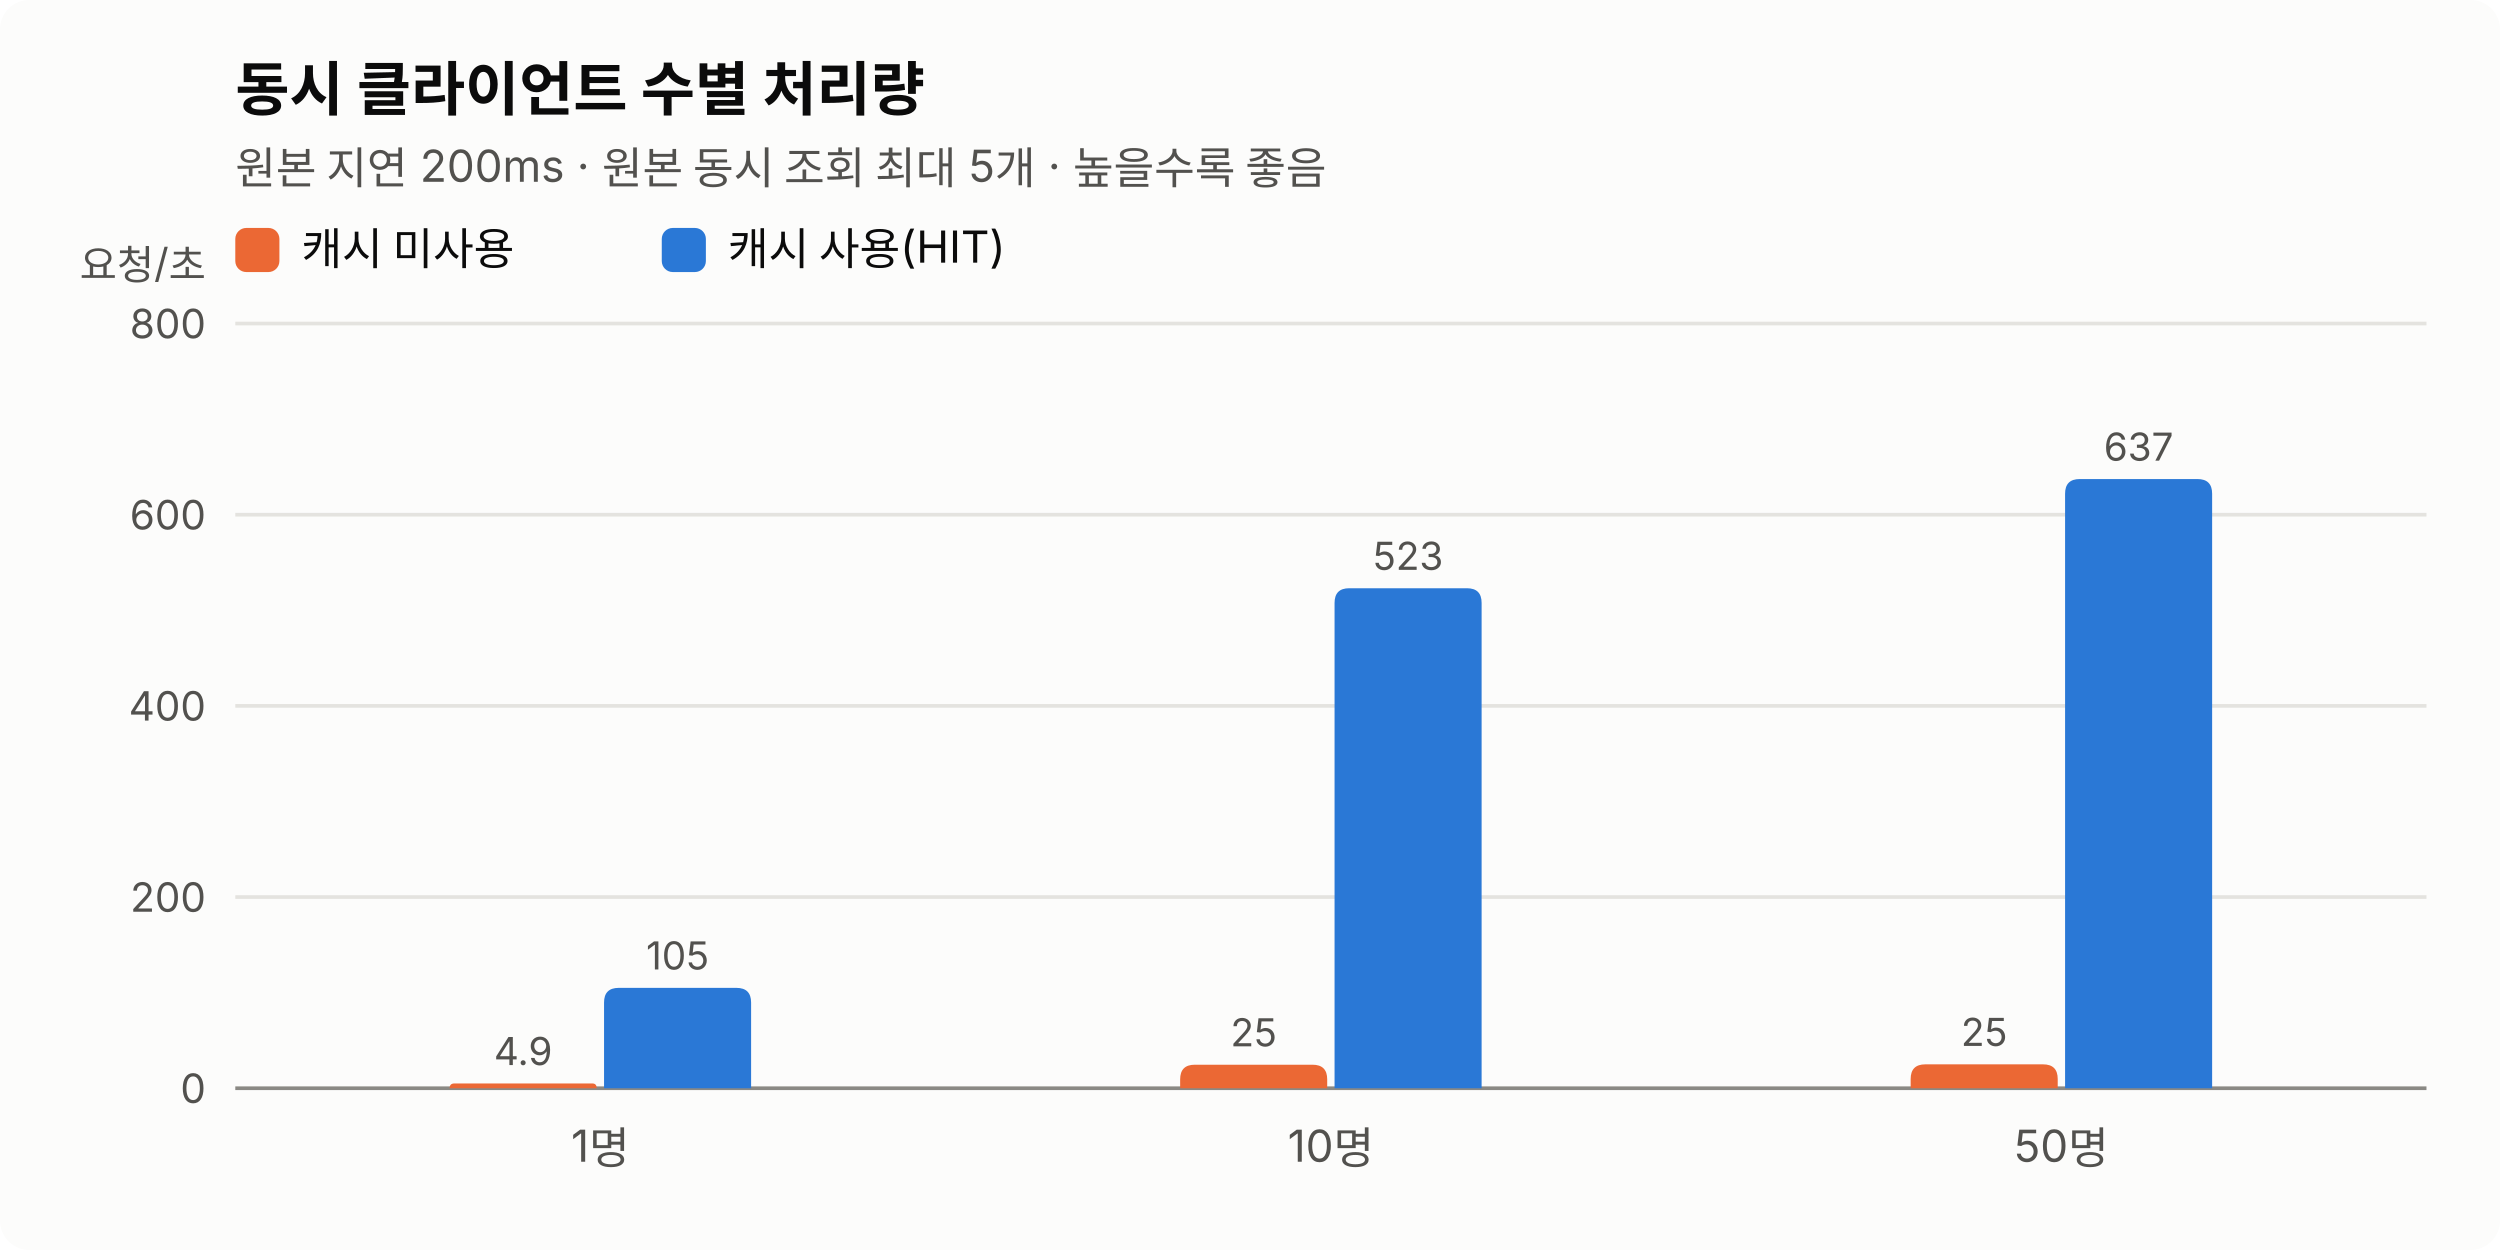
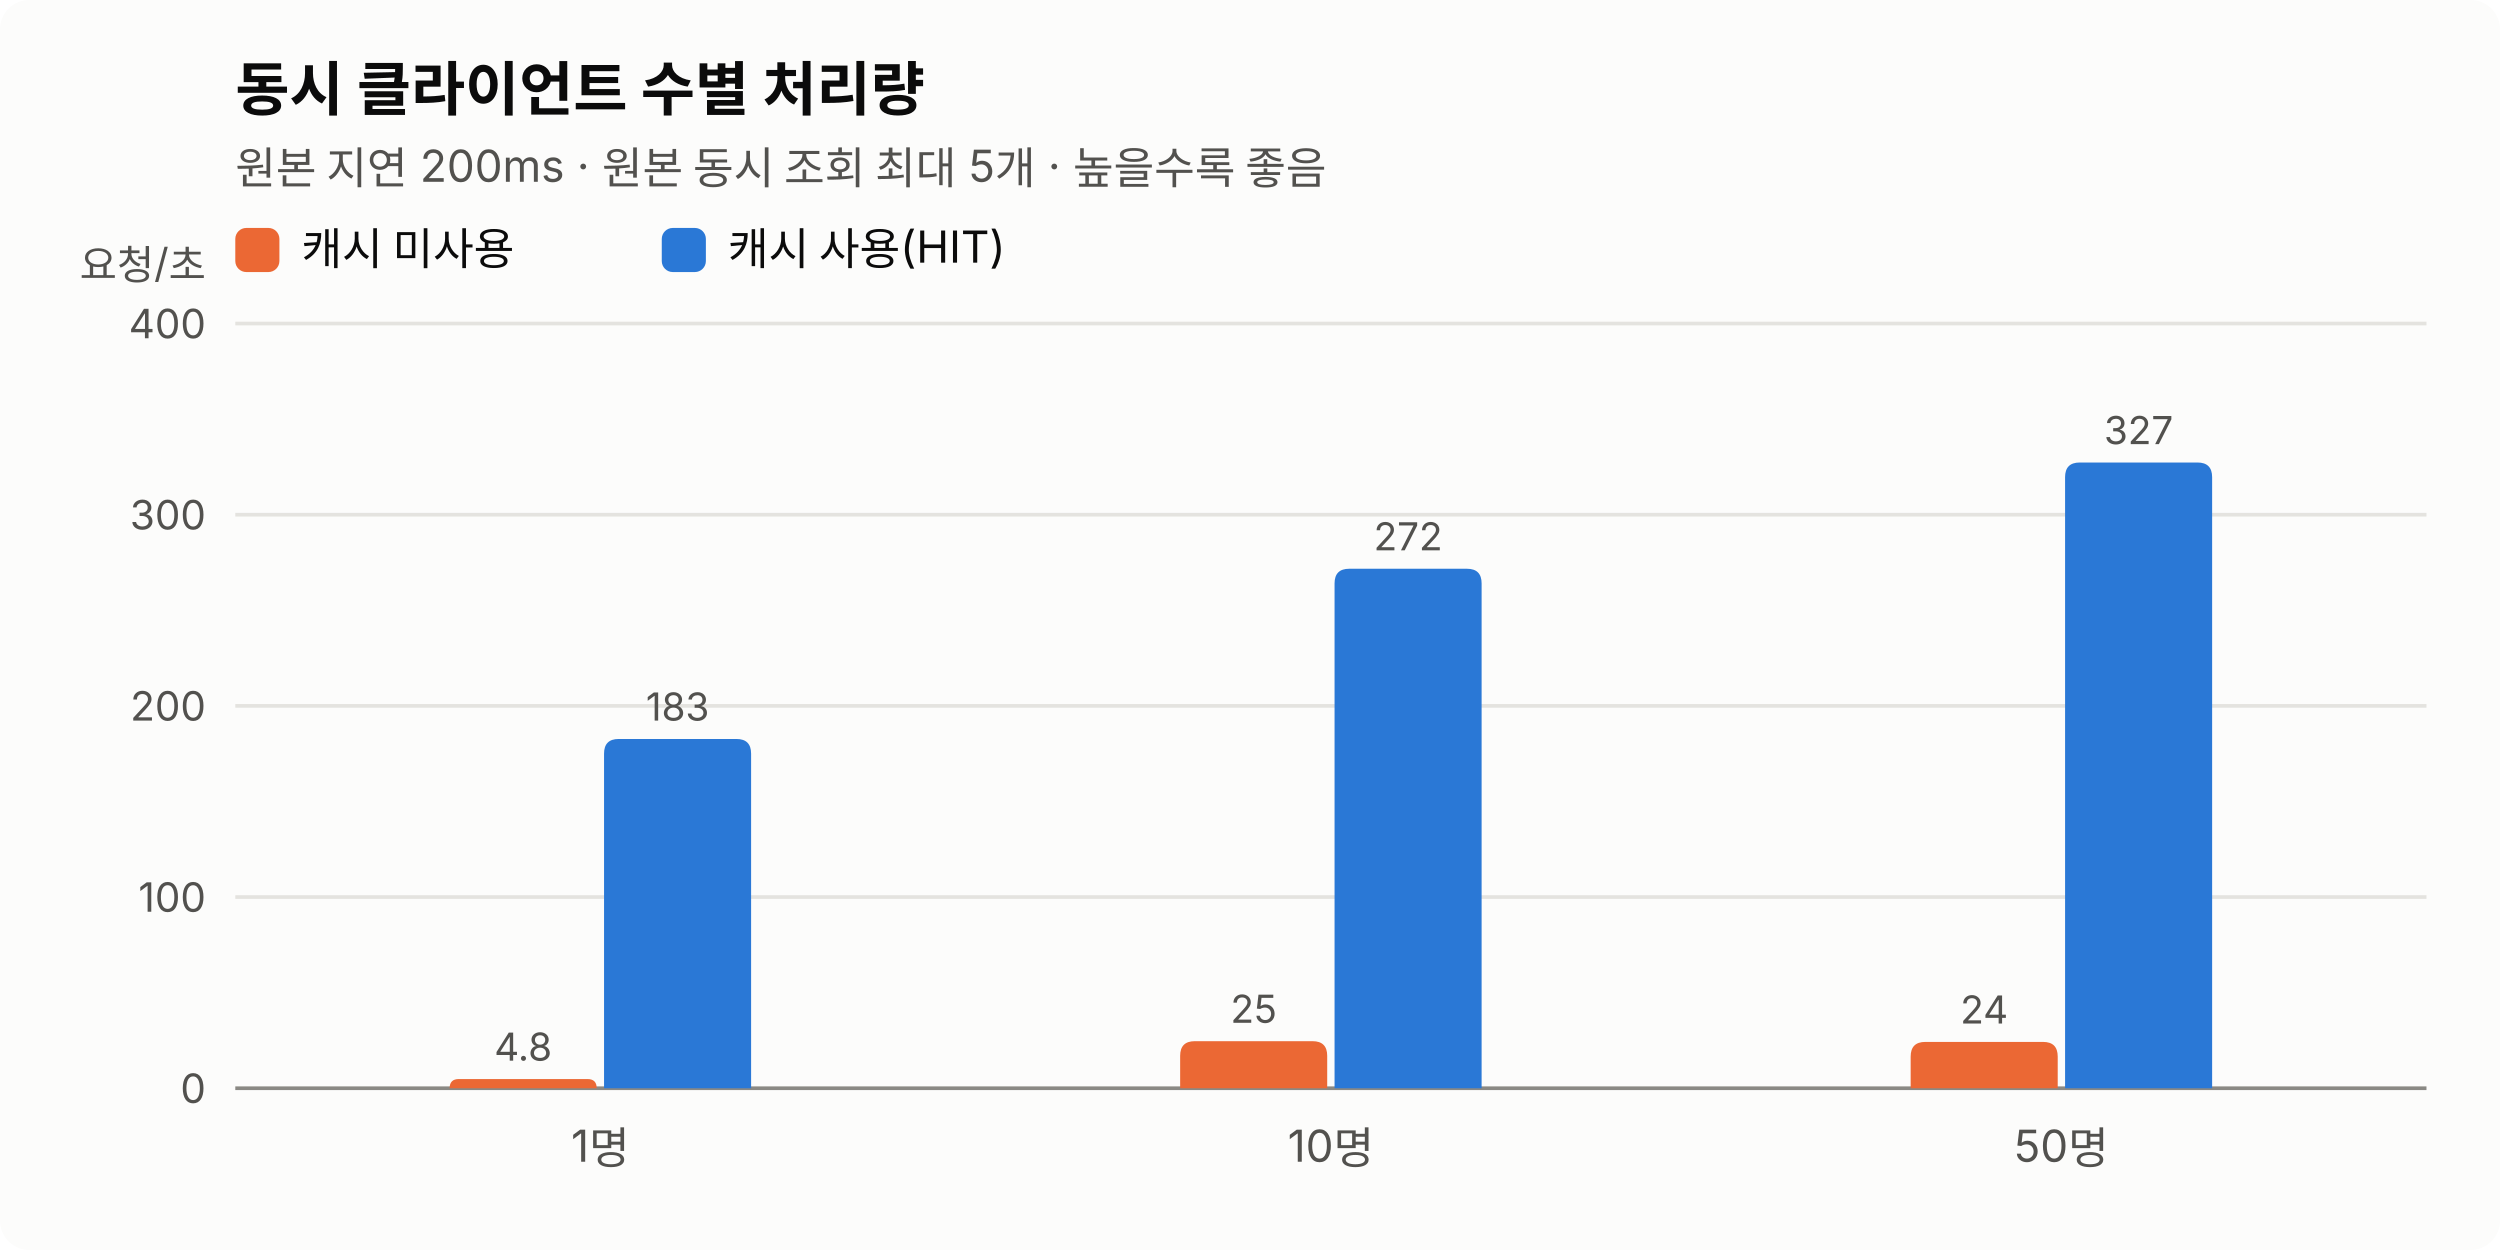
<svg xmlns="http://www.w3.org/2000/svg" viewBox="0 0 680 340" width="680" height="340" role="img" aria-label="동시 클라이언트 수별 처리량">
  <style>
.bg{fill:#fcfcfb}.t1{fill:#0b0b0b}.t2{fill:#52514e}.grid{stroke:#e4e3df}.axis{stroke:#8a8984}
.s-on{fill:#2a78d6}.s-off{fill:#eb6834}.ref{stroke:#eb6834}
text{font-family:system-ui,-apple-system,"Malgun Gothic","Apple SD Gothic Neo",sans-serif}
@media (prefers-color-scheme:dark){.bg{fill:#1a1a19}.t1{fill:#f0efec}.t2{fill:#c3c2b7}.grid{stroke:#383835}
.axis{stroke:#6f6e69}.s-on{fill:#3987e5}.s-off{fill:#d95926}.ref{stroke:#d95926}}
</style>
  <rect class="bg" width="680" height="340" rx="8" />
  <text class="t1" x="64" y="30" font-size="16" font-weight="600">동시 클라이언트 수별 처리량</text>
  <text class="t2" x="64" y="50" font-size="12">원본 지연 200ms · 원본 동시 조회 최대 5개 · 높을수록 좋음</text>
  <text class="t2" x="56" y="76" font-size="11" text-anchor="end">요청/초</text>
  <line class="axis" x1="64" x2="660" y1="296.0" y2="296.0" stroke-width="1" />
  <text class="t2" x="56" y="300.0" font-size="11" text-anchor="end">0</text>
  <line class="grid" x1="64" x2="660" y1="244.0" y2="244.0" stroke-width="1" />
-   <text class="t2" x="56" y="248.0" font-size="11" text-anchor="end">200</text>
+   <text class="t2" x="56" y="248.0" font-size="11" text-anchor="end">100</text>
  <line class="grid" x1="64" x2="660" y1="192.0" y2="192.0" stroke-width="1" />
-   <text class="t2" x="56" y="196.0" font-size="11" text-anchor="end">400</text>
+   <text class="t2" x="56" y="196.0" font-size="11" text-anchor="end">200</text>
  <line class="grid" x1="64" x2="660" y1="140.0" y2="140.0" stroke-width="1" />
-   <text class="t2" x="56" y="144.0" font-size="11" text-anchor="end">600</text>
+   <text class="t2" x="56" y="144.0" font-size="11" text-anchor="end">300</text>
  <line class="grid" x1="64" x2="660" y1="88.0" y2="88.0" stroke-width="1" />
-   <text class="t2" x="56" y="92.0" font-size="11" text-anchor="end">800</text>
-   <path class="s-off" d="M122.3,296 V296.0 Q122.3,294.7 123.6,294.7 H161.1 Q162.3,294.7 162.3,296.0 V296 Z" />
-   <text class="t2" x="142.3" y="289.7" font-size="10.5" text-anchor="middle">4.9</text>
-   <path class="s-on" d="M164.3,296 V272.7 Q164.3,268.7 168.3,268.7 H200.3 Q204.3,268.7 204.3,272.7 V296 Z" />
-   <text class="t2" x="184.3" y="263.7" font-size="10.5" text-anchor="middle">105</text>
+   <text class="t2" x="56" y="92.0" font-size="11" text-anchor="end">400</text>
+   <path class="s-off" d="M122.3,296 V296.0 Q122.3,293.5 124.8,293.5 H159.8 Q162.3,293.5 162.3,296.0 V296 Z" />
+   <text class="t2" x="142.3" y="288.5" font-size="10.5" text-anchor="middle">4.8</text>
+   <path class="s-on" d="M164.3,296 V205.0 Q164.3,201.0 168.3,201.0 H200.3 Q204.3,201.0 204.3,205.0 V296 Z" />
+   <text class="t2" x="184.3" y="196.0" font-size="10.5" text-anchor="middle">183</text>
  <text class="t2" x="163.3" y="316" font-size="12" text-anchor="middle">1명</text>
-   <path class="s-off" d="M321.0,296 V293.6 Q321.0,289.6 325.0,289.6 H357.0 Q361.0,289.6 361.0,293.6 V296 Z" />
-   <text class="t2" x="341.0" y="284.6" font-size="10.5" text-anchor="middle">25</text>
-   <path class="s-on" d="M363.0,296 V164.0 Q363.0,160.0 367.0,160.0 H399.0 Q403.0,160.0 403.0,164.0 V296 Z" />
-   <text class="t2" x="383.0" y="155.0" font-size="10.5" text-anchor="middle">523</text>
+   <path class="s-off" d="M321.0,296 V287.2 Q321.0,283.2 325.0,283.2 H357.0 Q361.0,283.2 361.0,287.2 V296 Z" />
+   <text class="t2" x="341.0" y="278.2" font-size="10.5" text-anchor="middle">25</text>
+   <path class="s-on" d="M363.0,296 V158.7 Q363.0,154.7 367.0,154.7 H399.0 Q403.0,154.7 403.0,158.7 V296 Z" />
+   <text class="t2" x="383.0" y="149.7" font-size="10.5" text-anchor="middle">272</text>
  <text class="t2" x="362.0" y="316" font-size="12" text-anchor="middle">10명</text>
-   <path class="s-off" d="M519.7,296 V293.5 Q519.7,289.5 523.7,289.5 H555.7 Q559.7,289.5 559.7,293.5 V296 Z" />
-   <text class="t2" x="539.7" y="284.5" font-size="10.5" text-anchor="middle">25</text>
-   <path class="s-on" d="M561.7,296 V134.3 Q561.7,130.3 565.7,130.3 H597.7 Q601.7,130.3 601.7,134.3 V296 Z" />
-   <text class="t2" x="581.7" y="125.3" font-size="10.5" text-anchor="middle">637</text>
+   <path class="s-off" d="M519.7,296 V287.4 Q519.7,283.4 523.7,283.4 H555.7 Q559.7,283.4 559.7,287.4 V296 Z" />
+   <text class="t2" x="539.7" y="278.4" font-size="10.5" text-anchor="middle">24</text>
+   <path class="s-on" d="M561.7,296 V129.8 Q561.7,125.8 565.7,125.8 H597.7 Q601.7,125.8 601.7,129.8 V296 Z" />
+   <text class="t2" x="581.7" y="120.8" font-size="10.5" text-anchor="middle">327</text>
  <text class="t2" x="560.7" y="316" font-size="12" text-anchor="middle">50명</text>
  <rect class="s-off" x="64" y="62" width="12" height="12" rx="3" />
  <text class="t1" x="82" y="72" font-size="12">캐시 미사용</text>
  <rect class="s-on" x="180" y="62" width="12" height="12" rx="3" />
  <text class="t1" x="198" y="72" font-size="12">캐시 사용(HIT)</text>
</svg>
